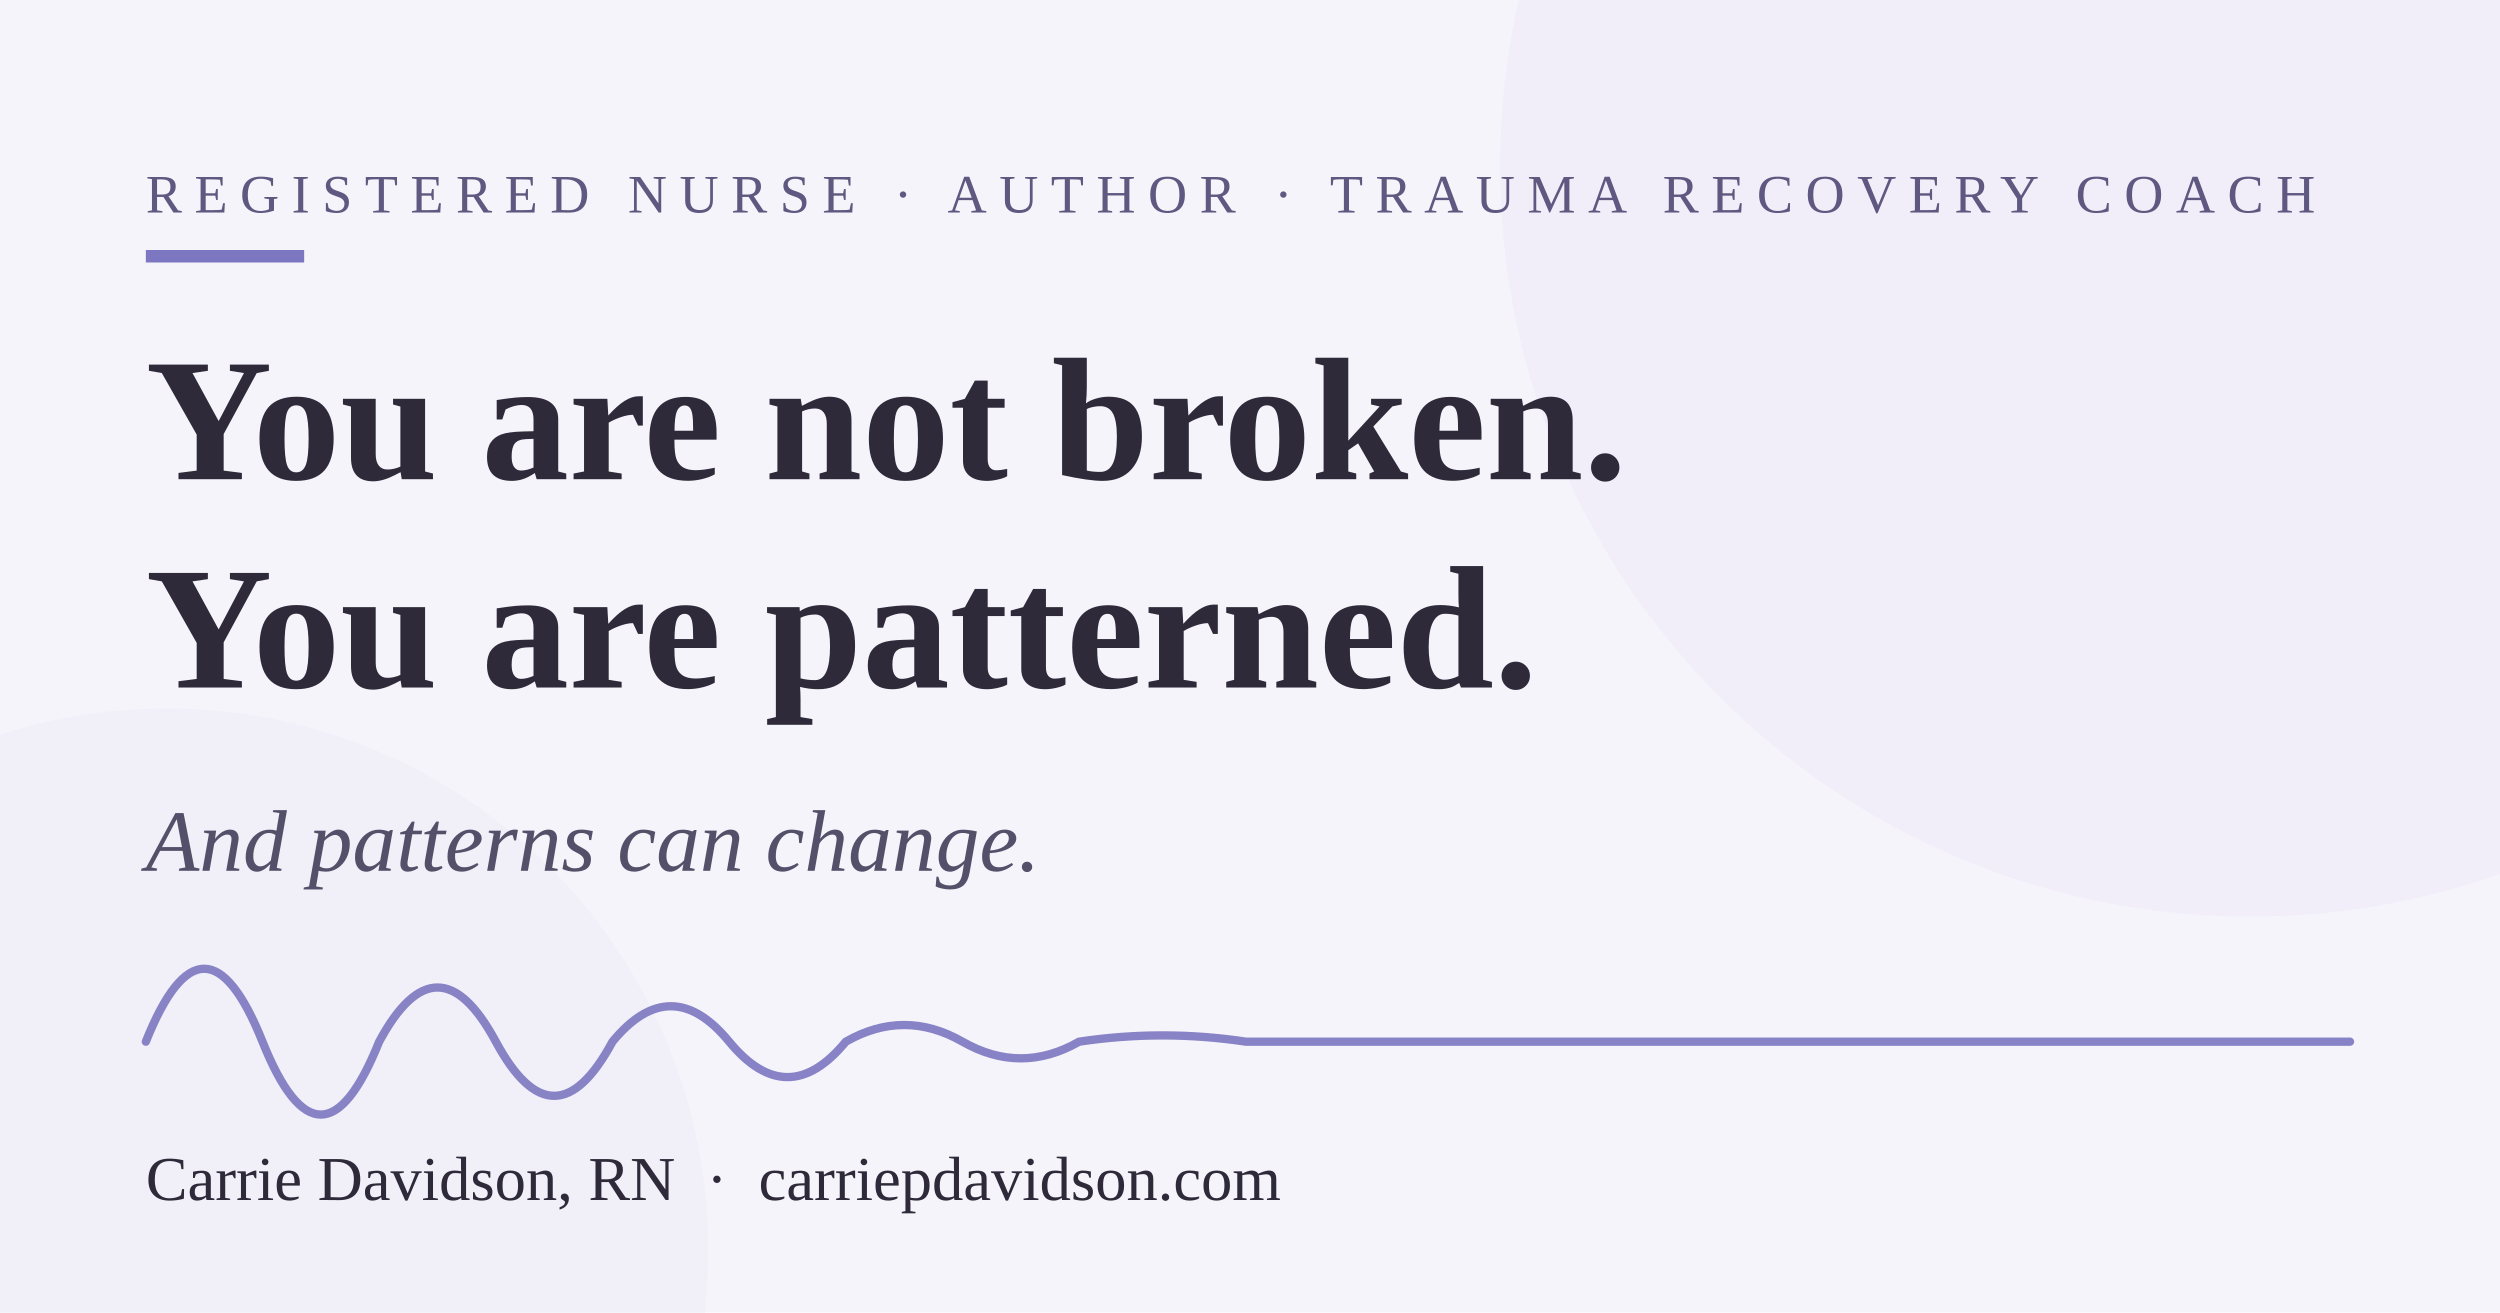
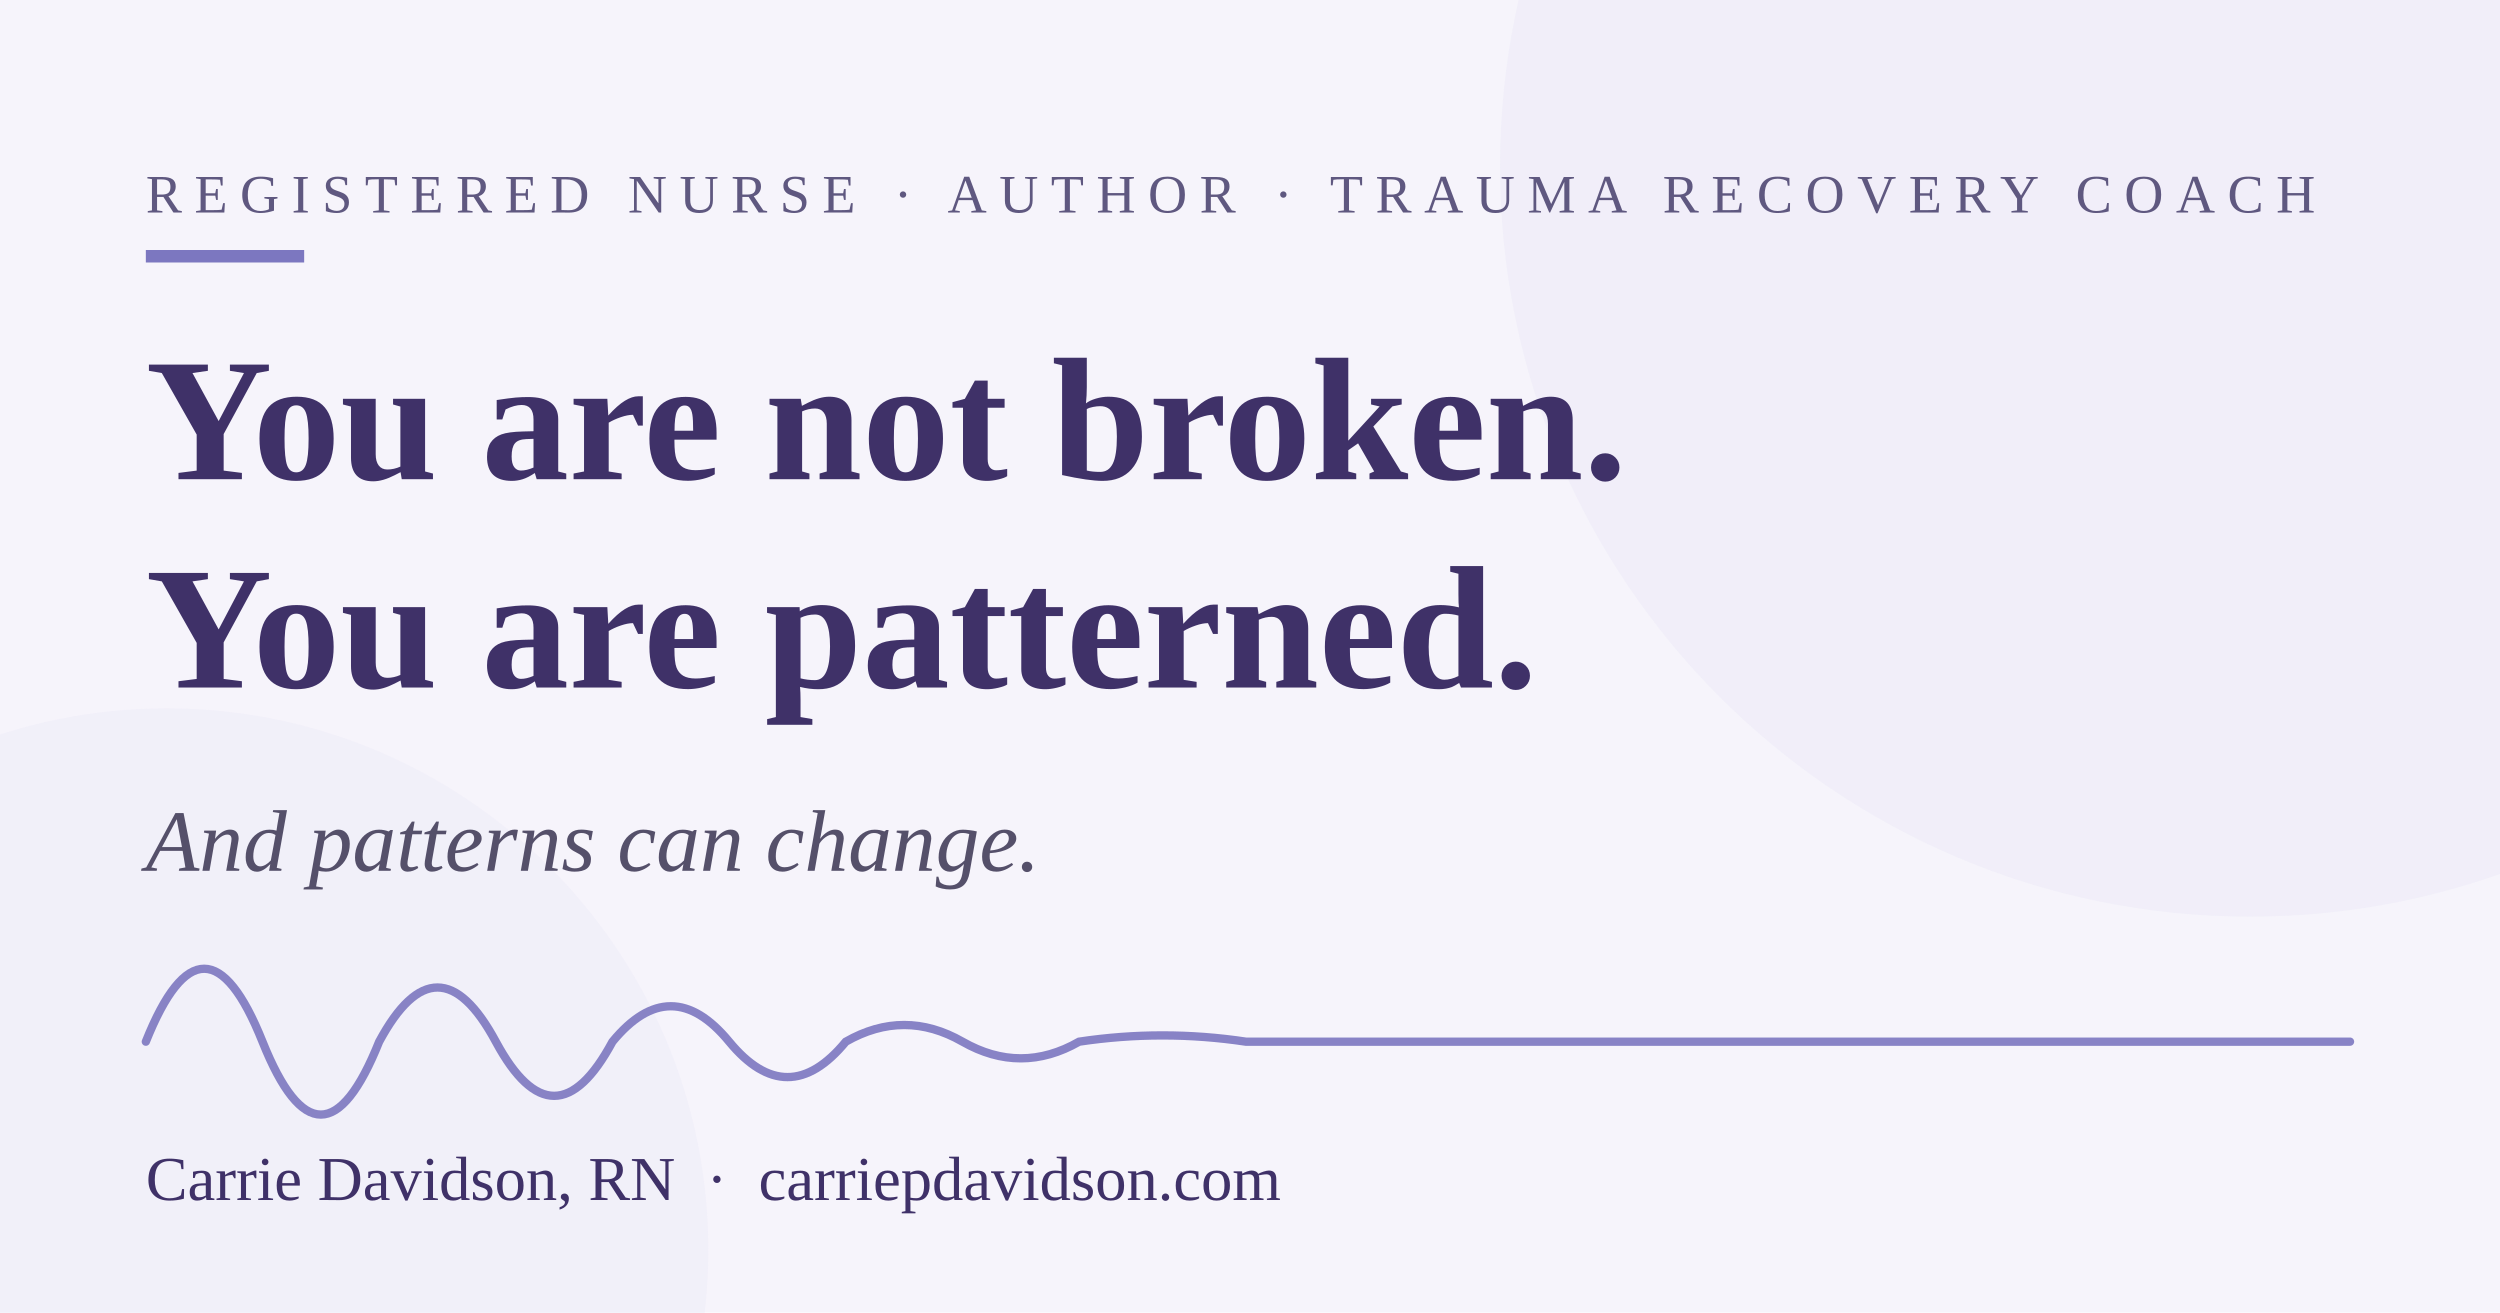
<svg xmlns="http://www.w3.org/2000/svg" width="1200" height="630" viewBox="0 0 1200 630">
  <rect width="1200" height="630" fill="#F6F4FB" />
  <circle cx="1080" cy="80" r="360" fill="#ECEAF7" opacity="0.55" />
  <circle cx="80" cy="600" r="260" fill="#ECEAF7" opacity="0.45" />
  <path d="M70 500 q28 -70 56 0 q28 70 56 0 q28 -52 56 0 q28 52 56 0 q28 -34 56 0 q28 34 56 0 q28 -16 56 0 q28 16 56 0 q40 -6 80 0 h530" fill="none" stroke="#7C77C0" stroke-width="4" stroke-linecap="round" opacity="0.9" />
  <rect x="70" y="120" width="76" height="6" fill="#7C77C0" />
  <text x="70" y="102" font-family="Georgia, 'Times New Roman', serif" font-size="26" letter-spacing="6" fill="#5F5880">REGISTERED NURSE · AUTHOR · TRAUMA RECOVERY COACH</text>
-   <text x="70" y="230" font-family="Georgia, 'Times New Roman', serif" font-size="84" font-weight="bold" fill="#2E2A3A">You are not broken.</text>
-   <text x="70" y="330" font-family="Georgia, 'Times New Roman', serif" font-size="84" font-weight="bold" fill="#2E2A3A">You are patterned.</text>
+   <text x="70" y="230" font-family="Georgia, 'Times New Roman', serif" font-size="84" font-weight="bold" fill="#3F3168">You are not broken.</text>
+   <text x="70" y="330" font-family="Georgia, 'Times New Roman', serif" font-size="84" font-weight="bold" fill="#3F3168">You are patterned.</text>
  <text x="70" y="418" font-family="Georgia, 'Times New Roman', serif" font-size="42" font-style="italic" fill="#55506A">And patterns can change.</text>
-   <text x="70" y="576" font-family="Georgia, 'Times New Roman', serif" font-size="30" fill="#2E2A3A">Carrie Davidson, RN  ·  carriepdavidson.com</text>
+   <text x="70" y="576" font-family="Georgia, 'Times New Roman', serif" font-size="30" fill="#3F3168">Carrie Davidson, RN  ·  carriepdavidson.com</text>
</svg>
